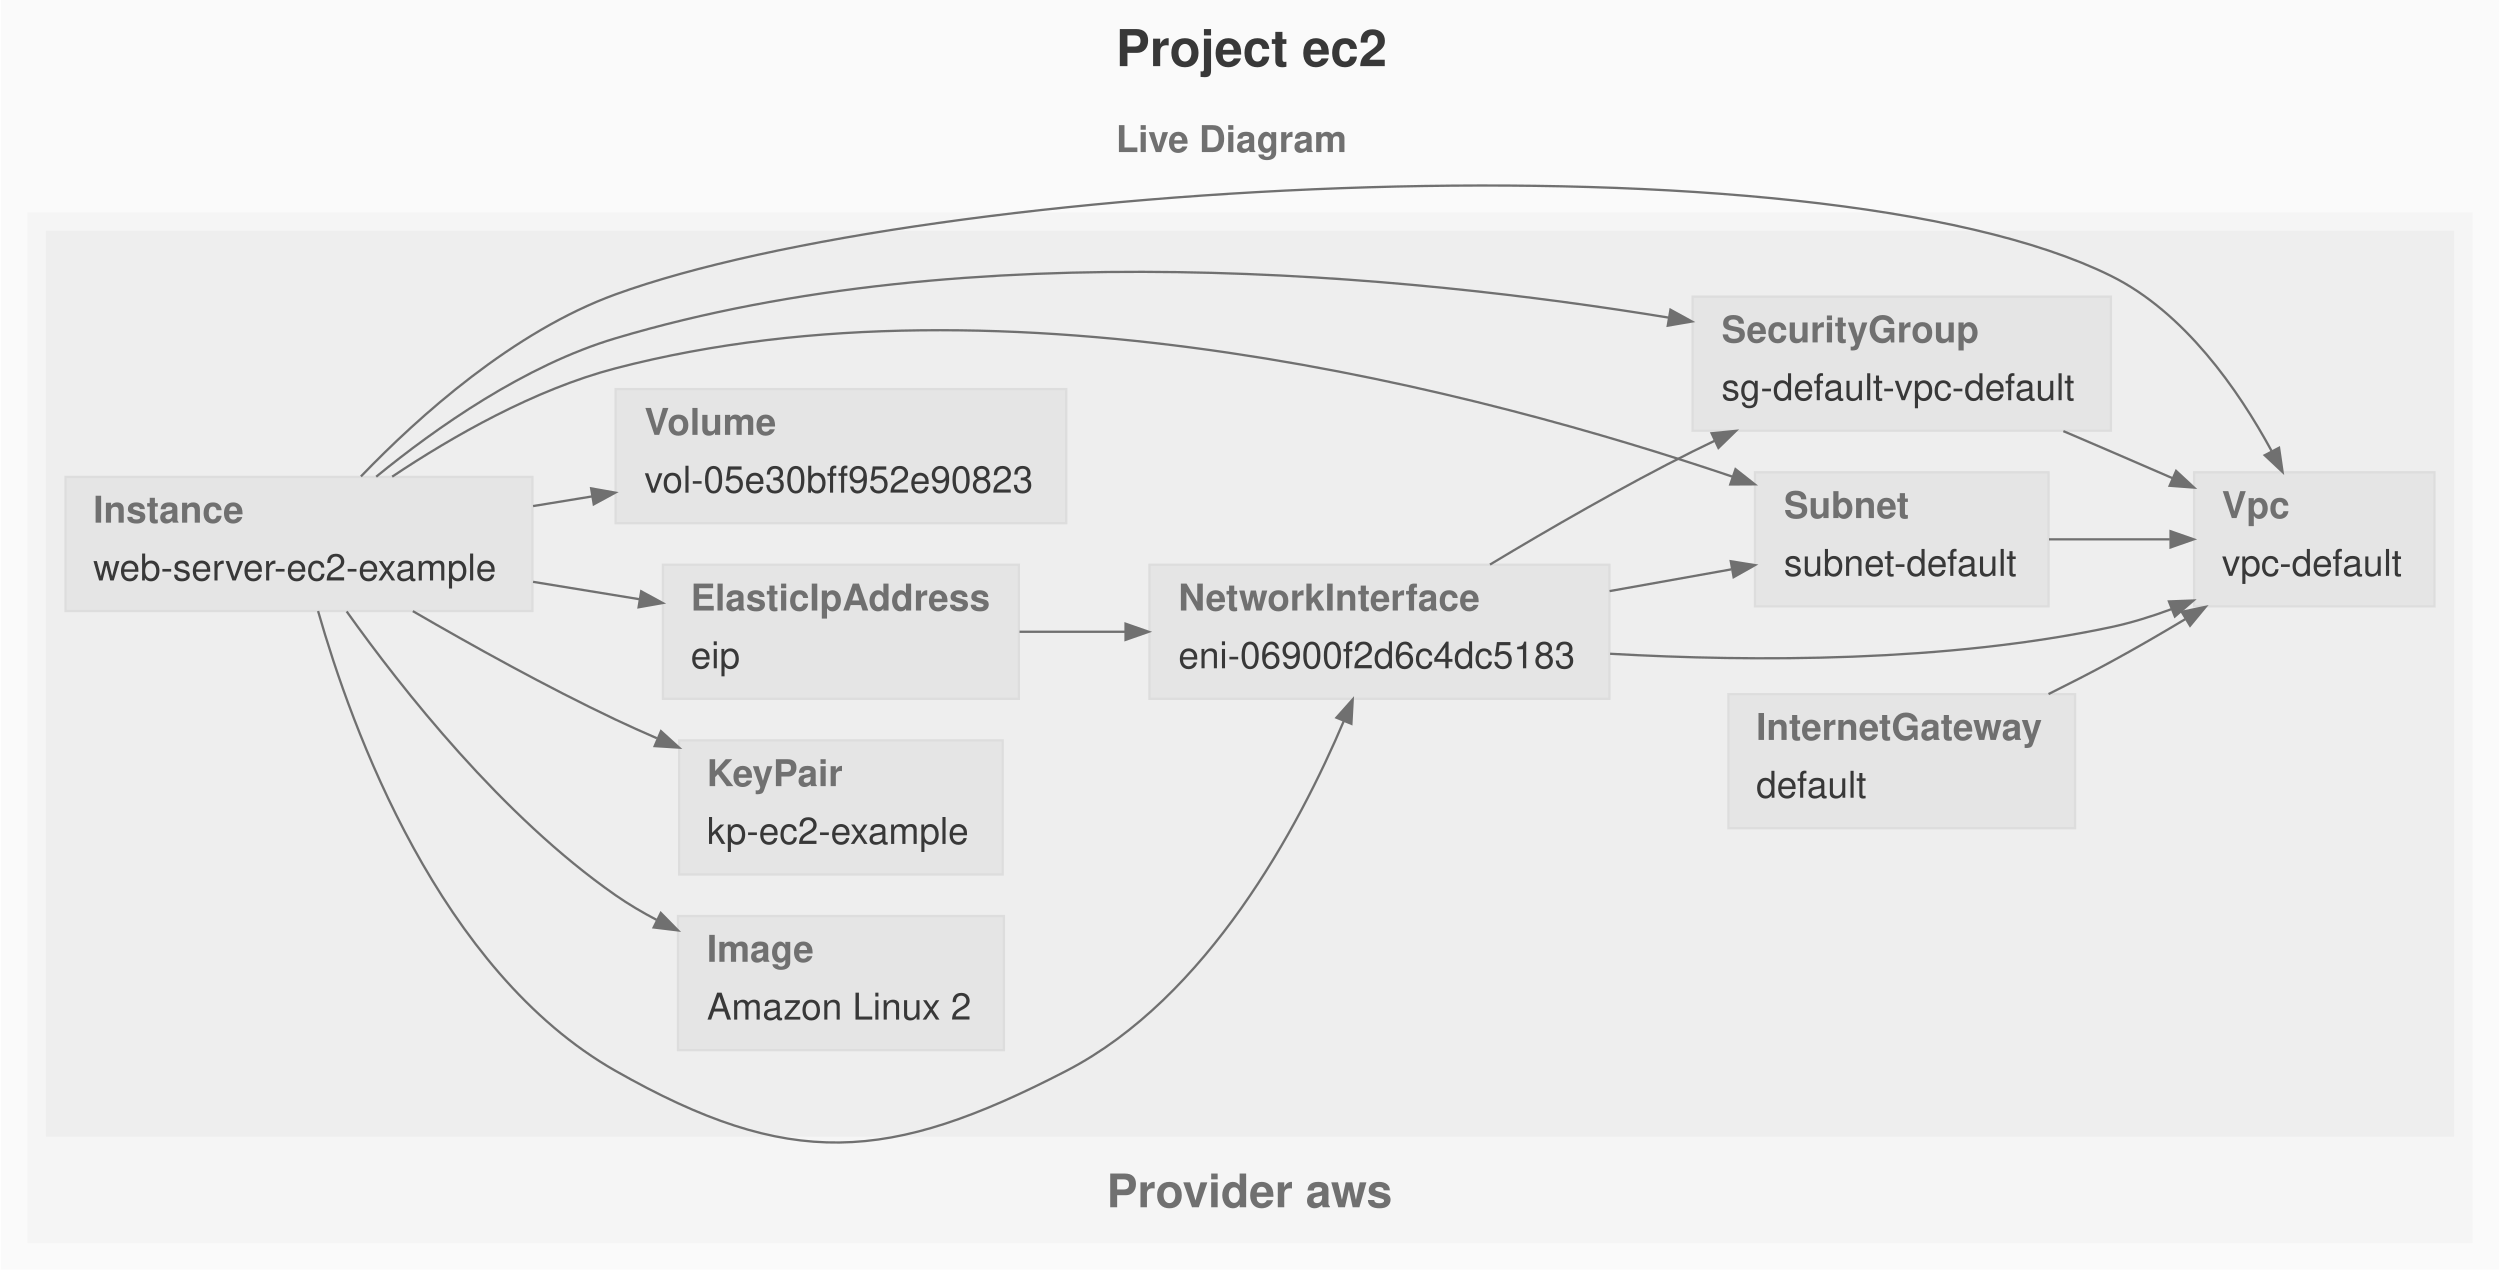
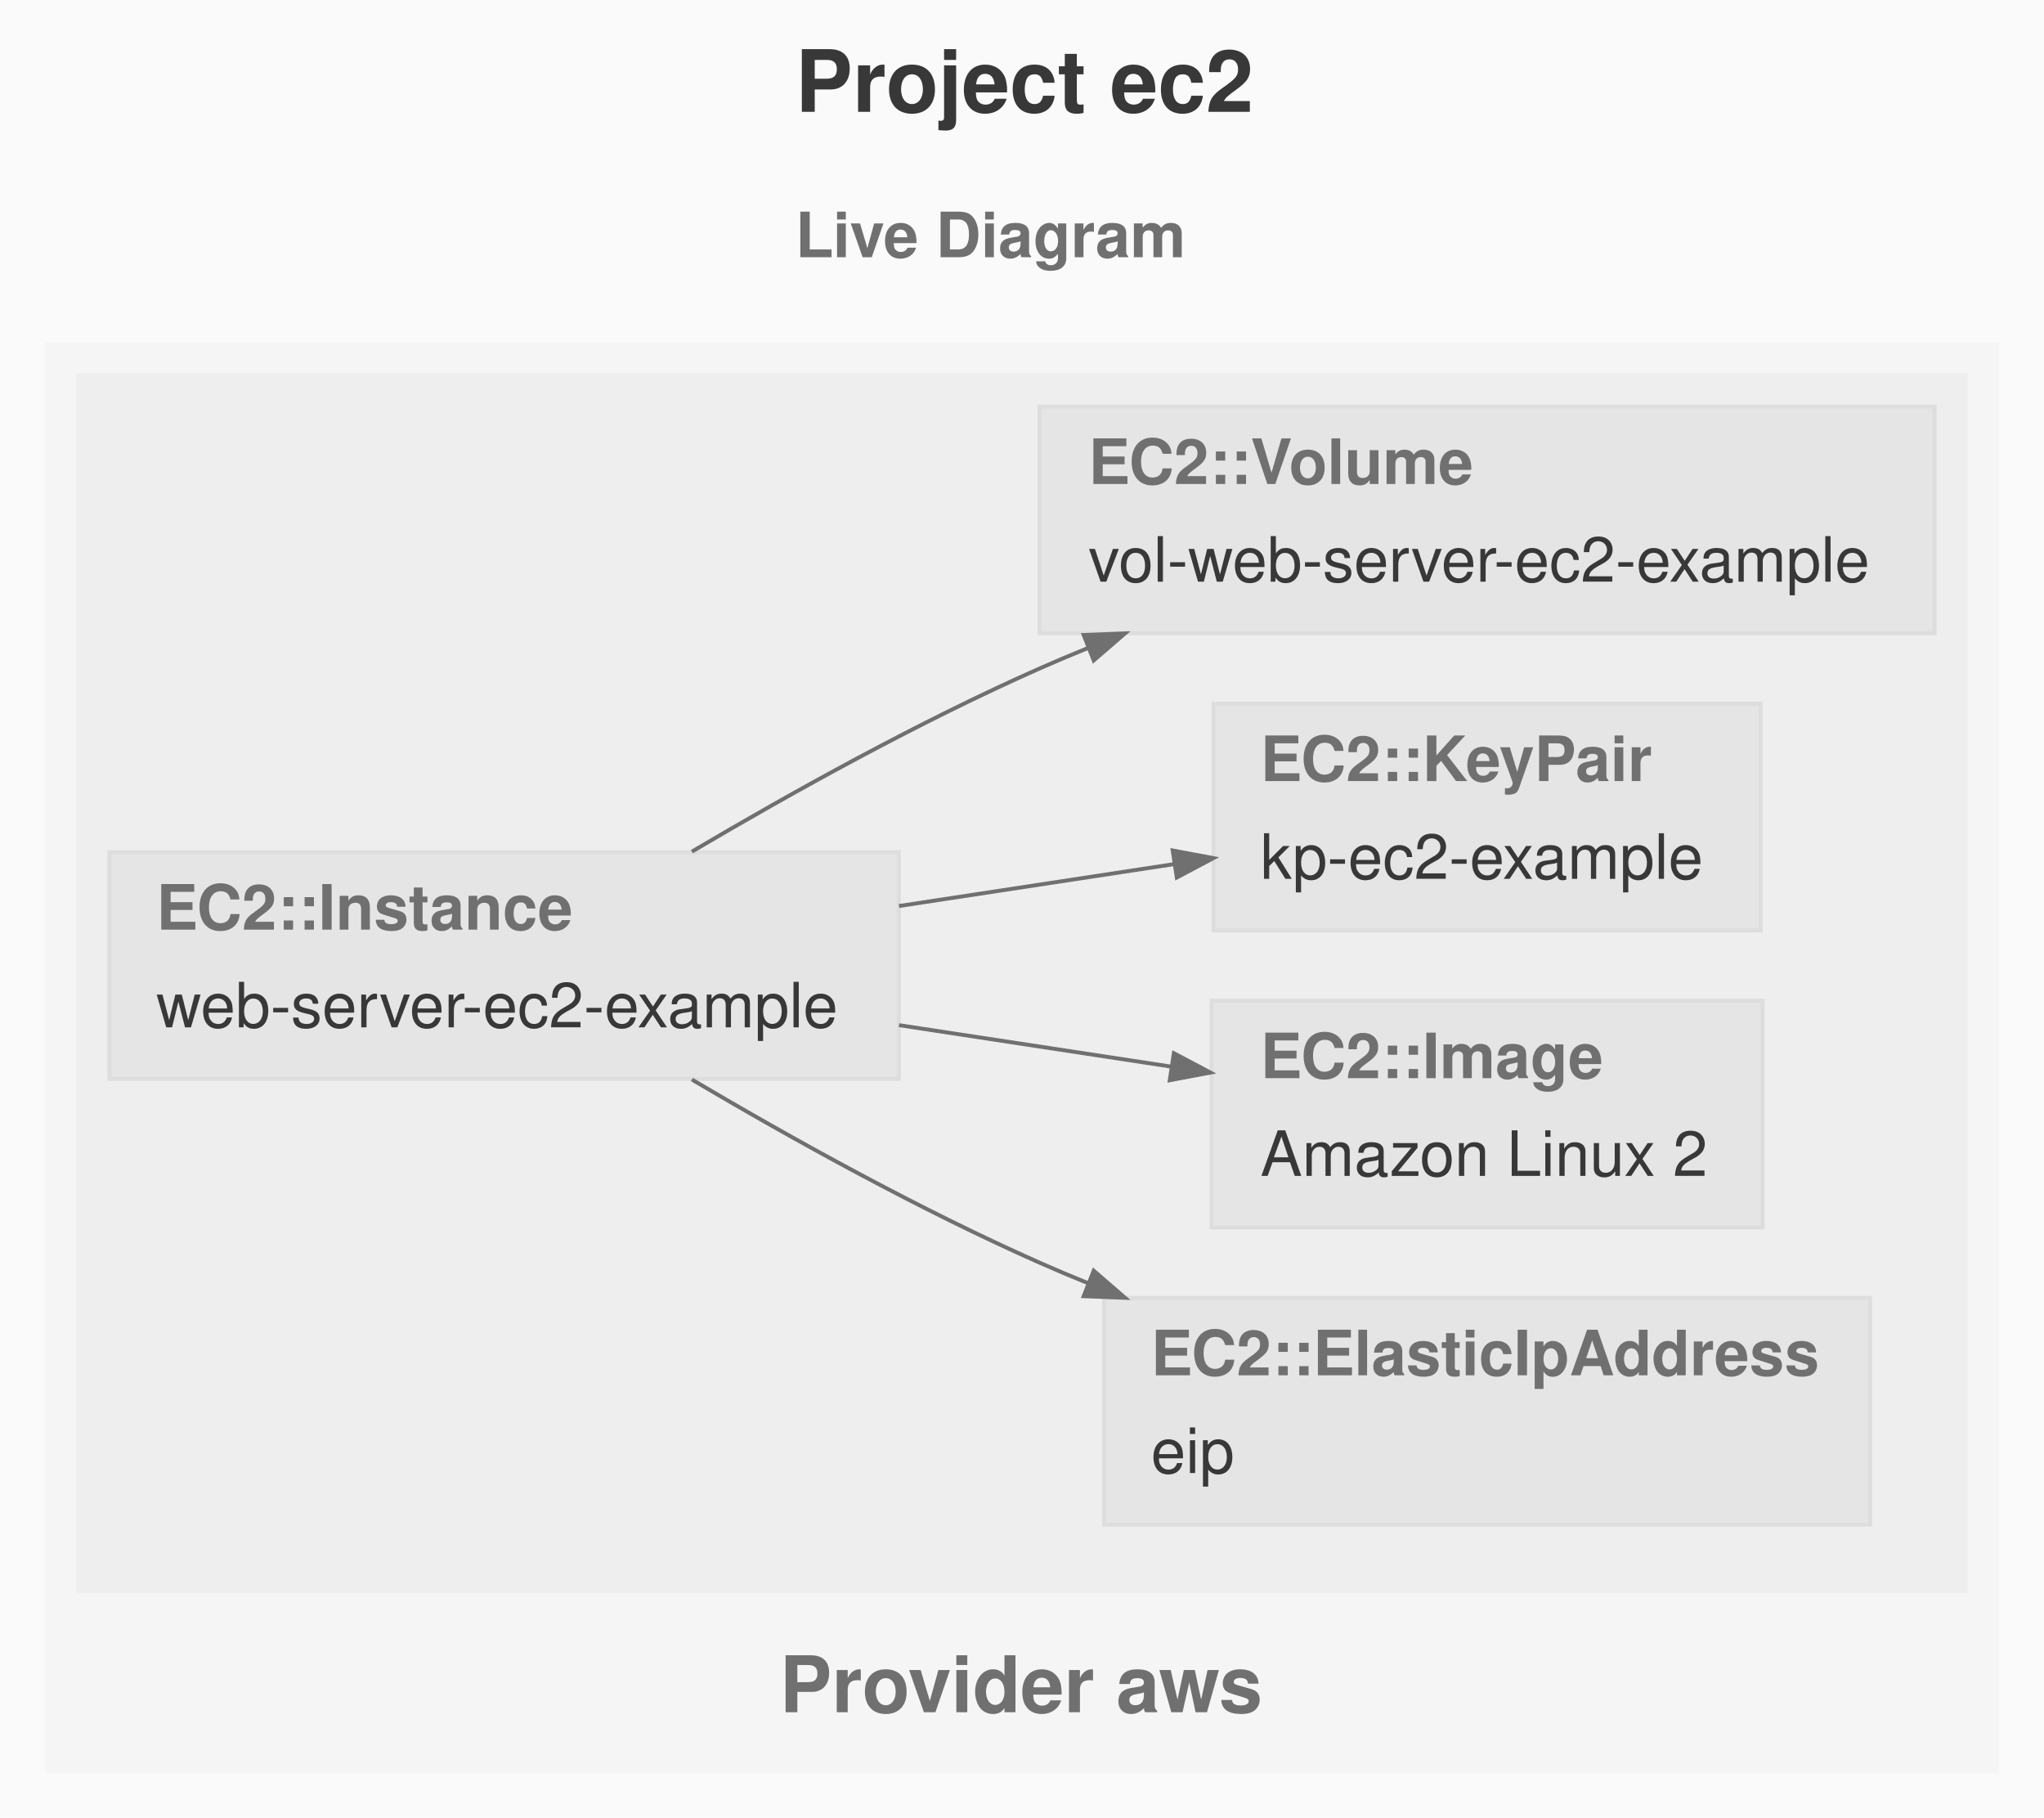
- <svg xmlns="http://www.w3.org/2000/svg" width="1081pt" height="549pt" viewBox="0.00 0.00 1081.00 549.36">
-   <g id="graph0" class="graph" transform="scale(1 1) rotate(0) translate(4 545.36)">
-     <polygon fill="#fafafa" stroke="transparent" points="-4,4 -4,-545.36 1077,-545.36 1077,4 -4,4" />
-     <text text-anchor="start" x="478.5" y="-516.76" font-family="Helvetica,sans-Serif" font-weight="bold" font-size="22.00" fill="#383838">Project ec2</text>
-     <text text-anchor="start" x="533" y="-501.16" font-family="Helvetica,sans-Serif" font-size="14.00">  </text>
-     <text text-anchor="start" x="478.5" y="-479.56" font-family="Helvetica,sans-Serif" font-weight="bold" font-size="16.00" fill="#707070">Live Diagram</text>
+ <svg xmlns="http://www.w3.org/2000/svg" width="523pt" height="465pt" viewBox="0.00 0.00 523.00 465.00">
+   <g id="graph0" class="graph" transform="scale(1 1) rotate(0) translate(4 461)">
+     <polygon fill="#fafafa" stroke="transparent" points="-4,4 -4,-461 519,-461 519,4 -4,4" />
+     <text text-anchor="start" x="199.5" y="-432.4" font-family="Helvetica,sans-Serif" font-weight="bold" font-size="22.00" fill="#383838">Project ec2</text>
+     <text text-anchor="start" x="254" y="-416.8" font-family="Helvetica,sans-Serif" font-size="14.00">  </text>
+     <text text-anchor="start" x="199.5" y="-395.2" font-family="Helvetica,sans-Serif" font-weight="bold" font-size="16.00" fill="#707070">Live Diagram</text>
    <g id="clust1" class="cluster">
-       <polygon fill="#f5f5f5" stroke="#f5f5f5" points="8,-8 8,-453 1065,-453 1065,-8 8,-8" />
-       <text text-anchor="start" x="474.5" y="-23" font-family="Helvetica,sans-Serif" font-weight="bold" font-size="20.00" fill="#707070">Provider aws</text>
+       <polygon fill="#f5f5f5" stroke="#f5f5f5" points="8,-8 8,-373 507,-373 507,-8 8,-8" />
+       <text text-anchor="start" x="195.5" y="-23" font-family="Helvetica,sans-Serif" font-weight="bold" font-size="20.00" fill="#707070">Provider aws</text>
    </g>
    <g id="clust2" class="cluster">
-       <polygon fill="#eeeeee" stroke="#eeeeee" points="16,-54 16,-445 1057,-445 1057,-54 16,-54" />
-       <text text-anchor="start" x="536.36" y="-58.3" font-family="Helvetica,sans-Serif" font-size="1.00" fill="#383838"> </text>
+       <polygon fill="#eeeeee" stroke="#eeeeee" points="16,-54 16,-365 499,-365 499,-54 16,-54" />
+       <text text-anchor="start" x="257.36" y="-58.3" font-family="Helvetica,sans-Serif" font-size="1.00" fill="#383838"> </text>
    </g>
    <g id="node1" class="node">
-       <polygon fill="#e5e5e5" stroke="#dddddd" points="436.5,-301 282.5,-301 282.5,-243 436.5,-243 436.5,-301" />
-       <text text-anchor="start" x="294.5" y="-281.2" font-family="Helvetica,sans-Serif" font-weight="bold" font-size="16.00" fill="#707070">ElasticIpAddress</text>
-       <text text-anchor="start" x="294.5" y="-256.2" font-family="Helvetica,sans-Serif" font-size="16.00" fill="#383838">eip</text>
+       <polygon fill="#e5e5e5" stroke="#dddddd" points="474.5,-129 278.5,-129 278.5,-71 474.5,-71 474.5,-129" />
+       <text text-anchor="start" x="290.5" y="-109.2" font-family="Helvetica,sans-Serif" font-weight="bold" font-size="16.00" fill="#707070">EC2::ElasticIpAddress</text>
+       <text text-anchor="start" x="290.5" y="-84.2" font-family="Helvetica,sans-Serif" font-size="16.00" fill="#383838">eip</text>
    </g>
-     <g id="node9" class="node">
-       <polygon fill="#e5e5e5" stroke="#dddddd" points="692,-301 493,-301 493,-243 692,-243 692,-301" />
-       <text text-anchor="start" x="505.5" y="-281.2" font-family="Helvetica,sans-Serif" font-weight="bold" font-size="16.00" fill="#707070">NetworkInterface</text>
-       <text text-anchor="start" x="505.5" y="-256.2" font-family="Helvetica,sans-Serif" font-size="16.00" fill="#383838">eni-06900f2d6c4dc5183</text>
+     <g id="node2" class="node">
+       <polygon fill="#e5e5e5" stroke="#dddddd" points="447,-205 306,-205 306,-147 447,-147 447,-205" />
+       <text text-anchor="start" x="318.5" y="-185.2" font-family="Helvetica,sans-Serif" font-weight="bold" font-size="16.00" fill="#707070">EC2::Image</text>
+       <text text-anchor="start" x="318.5" y="-160.2" font-family="Helvetica,sans-Serif" font-size="16.00" fill="#383838">Amazon Linux 2</text>
+     </g>
+     <g id="node3" class="node">
+       <polygon fill="#e5e5e5" stroke="#dddddd" points="226,-243 24,-243 24,-185 226,-185 226,-243" />
+       <text text-anchor="start" x="36" y="-223.2" font-family="Helvetica,sans-Serif" font-weight="bold" font-size="16.00" fill="#707070">EC2::Instance</text>
+       <text text-anchor="start" x="36" y="-198.2" font-family="Helvetica,sans-Serif" font-size="16.00" fill="#383838">web-server-ec2-example</text>
+     </g>
+     <g id="edge4" class="edge">
+       <path fill="none" stroke="#707070" d="M173.03,-184.85C198.72,-169.67 231.45,-151.51 262,-138 266.07,-136.2 270.24,-134.44 274.49,-132.72" />
+       <polygon fill="#707070" stroke="#707070" points="275.85,-135.95 283.87,-129.02 273.28,-129.43 275.85,-135.95" />
    </g>
    <g id="edge1" class="edge">
-       <path fill="none" stroke="#707070" d="M436.78,-272C451.44,-272 467.06,-272 482.52,-272" />
-       <polygon fill="#707070" stroke="#707070" points="482.65,-275.5 492.65,-272 482.65,-268.5 482.65,-275.5" />
+       <path fill="none" stroke="#707070" d="M226.04,-198.76C249.2,-195.24 273.55,-191.53 295.71,-188.15" />
+       <polygon fill="#707070" stroke="#707070" points="296.36,-191.59 305.72,-186.63 295.31,-184.67 296.36,-191.59" />
    </g>
-     <g id="node2" class="node">
-       <polygon fill="#e5e5e5" stroke="#dddddd" points="430,-149 289,-149 289,-91 430,-91 430,-149" />
-       <text text-anchor="start" x="301.5" y="-129.2" font-family="Helvetica,sans-Serif" font-weight="bold" font-size="16.00" fill="#707070">Image</text>
-       <text text-anchor="start" x="301.5" y="-104.2" font-family="Helvetica,sans-Serif" font-size="16.00" fill="#383838">Amazon Linux 2</text>
-     </g>
-     <g id="node3" class="node">
-       <polygon fill="#e5e5e5" stroke="#dddddd" points="226,-339 24,-339 24,-281 226,-281 226,-339" />
-       <text text-anchor="start" x="36" y="-319.2" font-family="Helvetica,sans-Serif" font-weight="bold" font-size="16.00" fill="#707070">Instance</text>
-       <text text-anchor="start" x="36" y="-294.2" font-family="Helvetica,sans-Serif" font-size="16.00" fill="#383838">web-server-ec2-example</text>
-     </g>
-     <g id="edge8" class="edge">
-       <path fill="none" stroke="#707070" d="M226.29,-293.61C241.57,-291.11 257.22,-288.55 272.16,-286.11" />
-       <polygon fill="#707070" stroke="#707070" points="273.08,-289.51 282.39,-284.44 271.95,-282.6 273.08,-289.51" />
+     <g id="node4" class="node">
+       <polygon fill="#e5e5e5" stroke="#dddddd" points="446.5,-281 306.5,-281 306.5,-223 446.5,-223 446.5,-281" />
+       <text text-anchor="start" x="318.5" y="-261.2" font-family="Helvetica,sans-Serif" font-weight="bold" font-size="16.00" fill="#707070">EC2::KeyPair</text>
+       <text text-anchor="start" x="318.5" y="-236.2" font-family="Helvetica,sans-Serif" font-size="16.00" fill="#383838">kp-ec2-example</text>
    </g>
    <g id="edge2" class="edge">
-       <path fill="none" stroke="#707070" d="M145.64,-280.81C169.6,-247.15 213.03,-192.08 262,-158 267.56,-154.13 273.57,-150.58 279.78,-147.33" />
-       <polygon fill="#707070" stroke="#707070" points="281.56,-150.35 288.99,-142.79 278.47,-144.07 281.56,-150.35" />
+       <path fill="none" stroke="#707070" d="M226.04,-229.24C249.44,-232.8 274.04,-236.55 296.38,-239.95" />
+       <polygon fill="#707070" stroke="#707070" points="296.06,-243.44 306.47,-241.49 297.11,-236.52 296.06,-243.44" />
    </g>
    <g id="node5" class="node">
-       <polygon fill="#e5e5e5" stroke="#dddddd" points="429.5,-225 289.5,-225 289.5,-167 429.5,-167 429.5,-225" />
-       <text text-anchor="start" x="301.5" y="-205.2" font-family="Helvetica,sans-Serif" font-weight="bold" font-size="16.00" fill="#707070">KeyPair</text>
-       <text text-anchor="start" x="301.5" y="-180.2" font-family="Helvetica,sans-Serif" font-size="16.00" fill="#383838">kp-ec2-example</text>
+       <polygon fill="#e5e5e5" stroke="#dddddd" points="491,-357 262,-357 262,-299 491,-299 491,-357" />
+       <text text-anchor="start" x="274.5" y="-337.2" font-family="Helvetica,sans-Serif" font-weight="bold" font-size="16.00" fill="#707070">EC2::Volume</text>
+       <text text-anchor="start" x="274.5" y="-312.2" font-family="Helvetica,sans-Serif" font-size="16.00" fill="#383838">vol-web-server-ec2-example</text>
    </g>
    <g id="edge3" class="edge">
-       <path fill="none" stroke="#707070" d="M174.27,-280.94C199.89,-266.05 232.18,-248.13 262,-234 267.77,-231.27 273.79,-228.57 279.88,-225.93" />
-       <polygon fill="#707070" stroke="#707070" points="281.64,-228.99 289.48,-221.87 278.91,-222.54 281.64,-228.99" />
-     </g>
-     <g id="node6" class="node">
-       <polygon fill="#e5e5e5" stroke="#dddddd" points="882,-341 755,-341 755,-283 882,-283 882,-341" />
-       <text text-anchor="start" x="767.5" y="-321.2" font-family="Helvetica,sans-Serif" font-weight="bold" font-size="16.00" fill="#707070">Subnet</text>
-       <text text-anchor="start" x="767.5" y="-296.2" font-family="Helvetica,sans-Serif" font-size="16.00" fill="#383838">subnet-default</text>
-     </g>
-     <g id="edge5" class="edge">
-       <path fill="none" stroke="#707070" d="M165.33,-339.11C191.31,-356.47 226.93,-376.86 262,-386 431.82,-430.23 638.1,-375.4 745.16,-339.14" />
-       <polygon fill="#707070" stroke="#707070" points="746.57,-342.36 754.89,-335.8 744.3,-335.74 746.57,-342.36" />
-     </g>
-     <g id="node7" class="node">
-       <polygon fill="#e5e5e5" stroke="#dddddd" points="457,-377 262,-377 262,-319 457,-319 457,-377" />
-       <text text-anchor="start" x="274.5" y="-357.2" font-family="Helvetica,sans-Serif" font-weight="bold" font-size="16.00" fill="#707070">Volume</text>
-       <text text-anchor="start" x="274.5" y="-332.2" font-family="Helvetica,sans-Serif" font-size="16.00" fill="#383838">vol-05e30bff952e90823</text>
-     </g>
-     <g id="edge6" class="edge">
-       <path fill="none" stroke="#707070" d="M226.29,-326.39C234.77,-327.78 243.36,-329.18 251.89,-330.58" />
-       <polygon fill="#707070" stroke="#707070" points="251.42,-334.05 261.86,-332.2 252.55,-327.14 251.42,-334.05" />
-     </g>
-     <g id="node8" class="node">
-       <polygon fill="#e5e5e5" stroke="#dddddd" points="1049,-341 945,-341 945,-283 1049,-283 1049,-341" />
-       <text text-anchor="start" x="957" y="-321.2" font-family="Helvetica,sans-Serif" font-weight="bold" font-size="16.00" fill="#707070">Vpc</text>
-       <text text-anchor="start" x="957" y="-296.2" font-family="Helvetica,sans-Serif" font-size="16.00" fill="#383838">vpc-default</text>
-     </g>
-     <g id="edge4" class="edge">
-       <path fill="none" stroke="#707070" d="M151.81,-339.21C176.96,-365.35 217.79,-401.94 262,-418 397.14,-467.11 780.12,-489.77 909,-426 940.74,-410.3 964.06,-376.85 978.53,-350.23" />
-       <polygon fill="#707070" stroke="#707070" points="981.75,-351.62 983.28,-341.14 975.55,-348.38 981.75,-351.62" />
-     </g>
-     <g id="edge7" class="edge">
-       <path fill="none" stroke="#707070" d="M133.27,-280.97C147.82,-229.89 185.85,-125.24 262,-82 337.36,-39.2 380.02,-42.18 457,-82 518.33,-113.73 557.7,-187.73 577.11,-233.45" />
-       <polygon fill="#707070" stroke="#707070" points="573.9,-234.84 580.95,-242.75 580.37,-232.17 573.9,-234.84" />
-     </g>
-     <g id="node10" class="node">
-       <polygon fill="#e5e5e5" stroke="#dddddd" points="909,-417 728,-417 728,-359 909,-359 909,-417" />
-       <text text-anchor="start" x="740.5" y="-397.2" font-family="Helvetica,sans-Serif" font-weight="bold" font-size="16.00" fill="#707070">SecurityGroup</text>
-       <text text-anchor="start" x="740.5" y="-372.2" font-family="Helvetica,sans-Serif" font-size="16.00" fill="#383838">sg-default-vpc-default</text>
-     </g>
-     <g id="edge9" class="edge">
-       <path fill="none" stroke="#707070" d="M158.42,-339.09C184.37,-360.31 222.79,-387.31 262,-399 415.89,-444.88 604.54,-426.44 717.67,-407.93" />
-       <polygon fill="#707070" stroke="#707070" points="718.42,-411.35 727.7,-406.25 717.26,-404.45 718.42,-411.35" />
-     </g>
-     <g id="node4" class="node">
-       <polygon fill="#e5e5e5" stroke="#dddddd" points="893.5,-245 743.5,-245 743.5,-187 893.5,-187 893.5,-245" />
-       <text text-anchor="start" x="755.5" y="-225.2" font-family="Helvetica,sans-Serif" font-weight="bold" font-size="16.00" fill="#707070">InternetGateway</text>
-       <text text-anchor="start" x="755.5" y="-200.2" font-family="Helvetica,sans-Serif" font-size="16.00" fill="#383838">default</text>
-     </g>
-     <g id="edge10" class="edge">
-       <path fill="none" stroke="#707070" d="M882.01,-245.05C891.14,-249.58 900.37,-254.31 909,-259 919.56,-264.74 930.65,-271.16 941.24,-277.51" />
-       <polygon fill="#707070" stroke="#707070" points="939.62,-280.62 949.99,-282.8 943.25,-274.63 939.62,-280.62" />
-     </g>
-     <g id="edge15" class="edge">
-       <path fill="none" stroke="#707070" d="M882.22,-312C899.21,-312 917.57,-312 934.49,-312" />
-       <polygon fill="#707070" stroke="#707070" points="934.81,-315.5 944.81,-312 934.81,-308.5 934.81,-315.5" />
-     </g>
-     <g id="edge13" class="edge">
-       <path fill="none" stroke="#707070" d="M692.08,-289.6C709.77,-292.76 727.91,-296 744.71,-299" />
-       <polygon fill="#707070" stroke="#707070" points="744.52,-302.52 754.98,-300.84 745.75,-295.63 744.52,-302.52" />
-     </g>
-     <g id="edge12" class="edge">
-       <path fill="none" stroke="#707070" d="M692.3,-262.49C755.05,-258.93 837.6,-258.85 909,-274 917.67,-275.84 926.53,-278.58 935.13,-281.77" />
-       <polygon fill="#707070" stroke="#707070" points="934.11,-285.13 944.7,-285.53 936.67,-278.61 934.11,-285.13" />
-     </g>
-     <g id="edge11" class="edge">
-       <path fill="none" stroke="#707070" d="M640.33,-301.08C665.83,-316.42 698.18,-335.1 728,-350 731.11,-351.56 734.31,-353.11 737.55,-354.65" />
-       <polygon fill="#707070" stroke="#707070" points="736.23,-357.89 746.77,-358.94 739.18,-351.55 736.23,-357.89" />
-     </g>
-     <g id="edge14" class="edge">
-       <path fill="none" stroke="#707070" d="M888.43,-358.82C895.38,-355.85 902.33,-352.87 909,-350 917.65,-346.27 926.78,-342.32 935.73,-338.42" />
-       <polygon fill="#707070" stroke="#707070" points="937.21,-341.6 944.97,-334.39 934.41,-335.18 937.21,-341.6" />
+       <path fill="none" stroke="#707070" d="M173.03,-243.15C198.72,-258.33 231.45,-276.49 262,-290 266.07,-291.8 270.24,-293.56 274.49,-295.28" />
+       <polygon fill="#707070" stroke="#707070" points="273.28,-298.57 283.87,-298.98 275.85,-292.05 273.28,-298.57" />
    </g>
  </g>
</svg>
